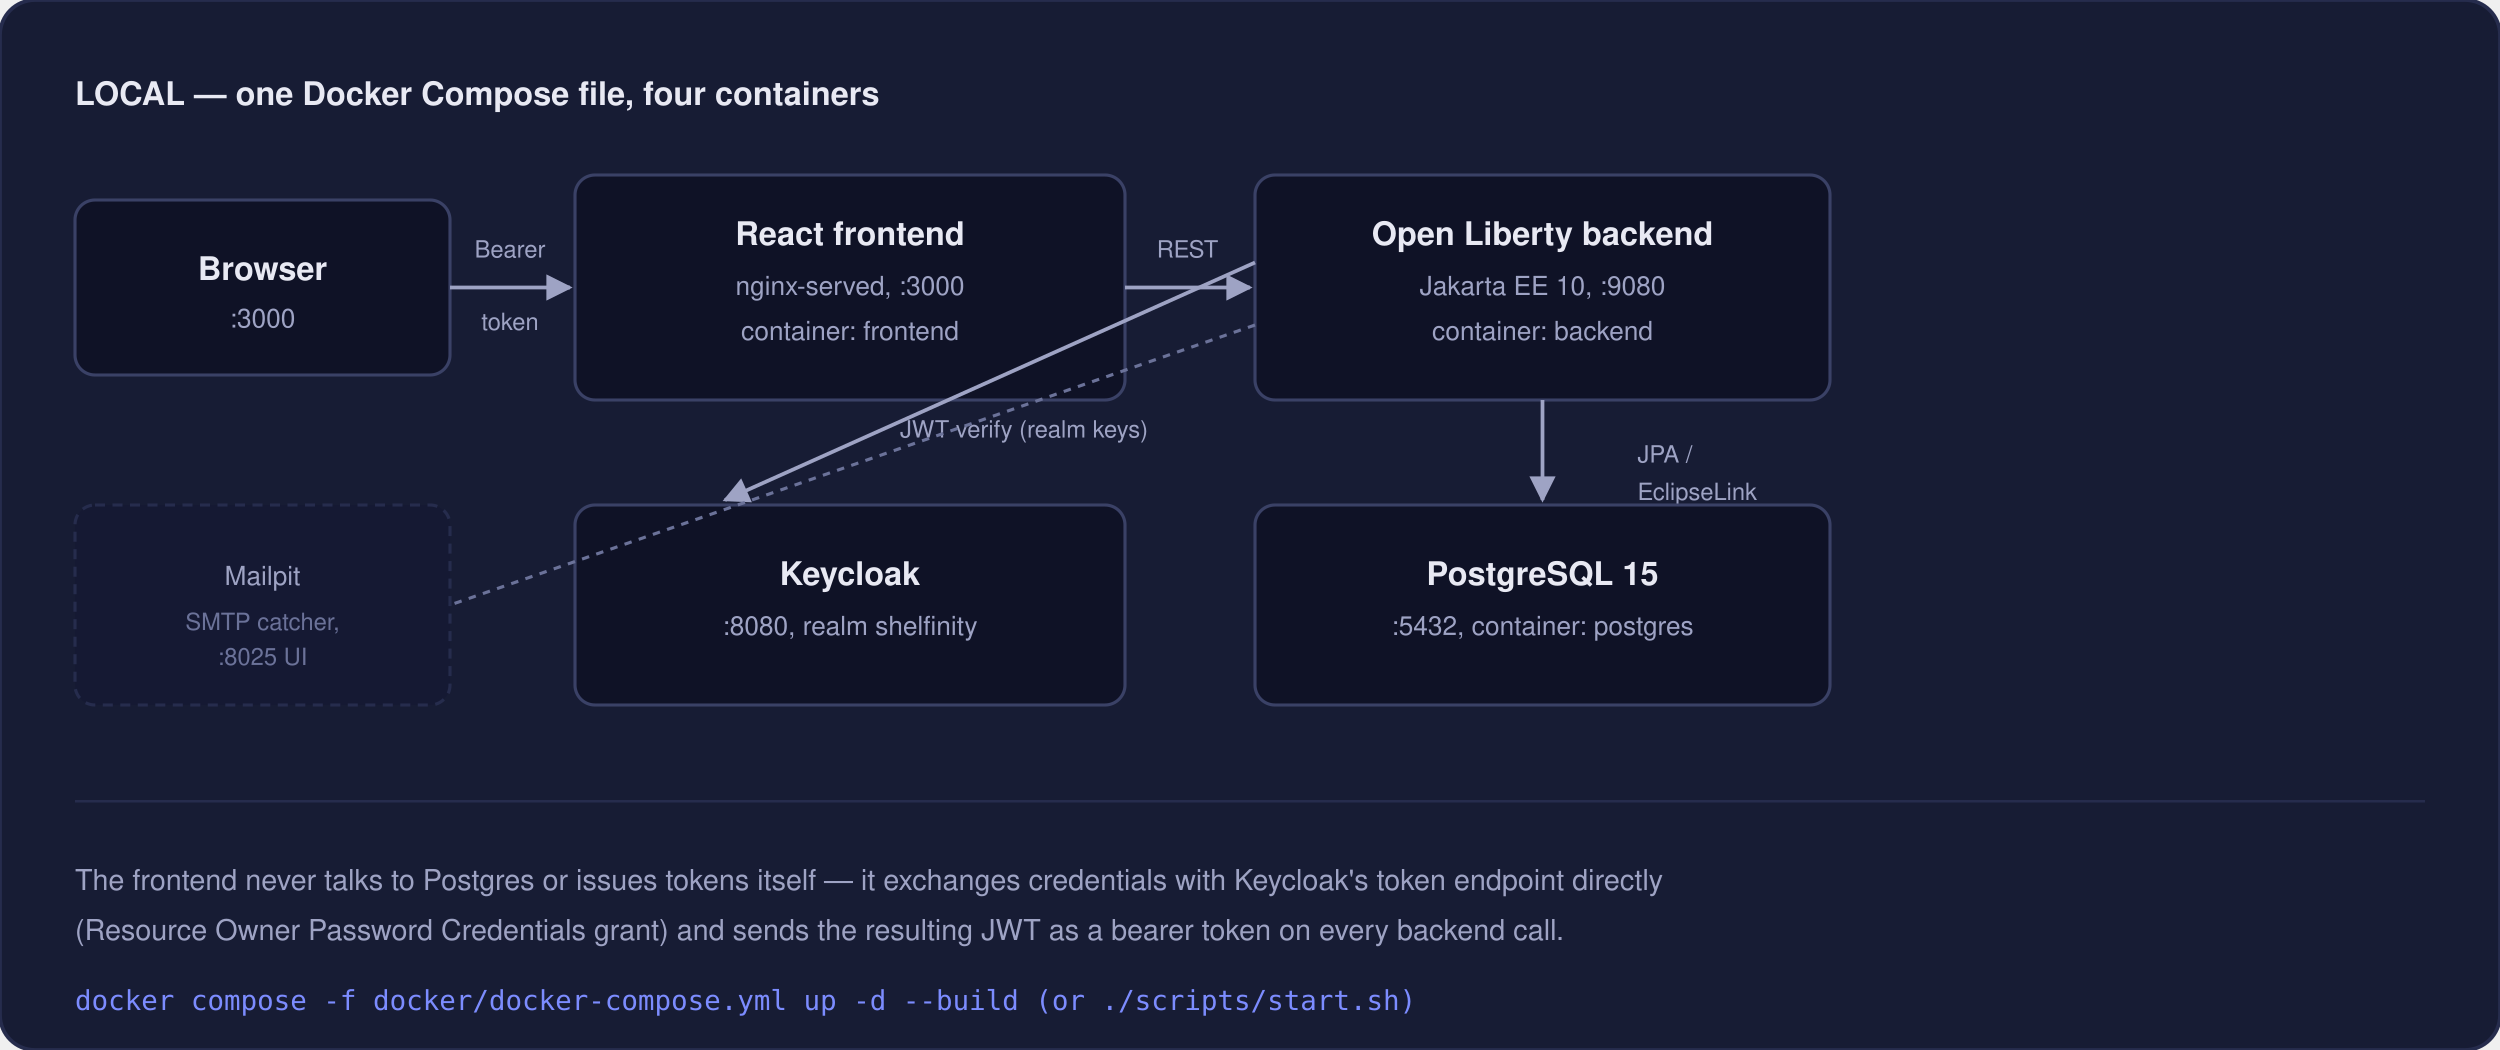
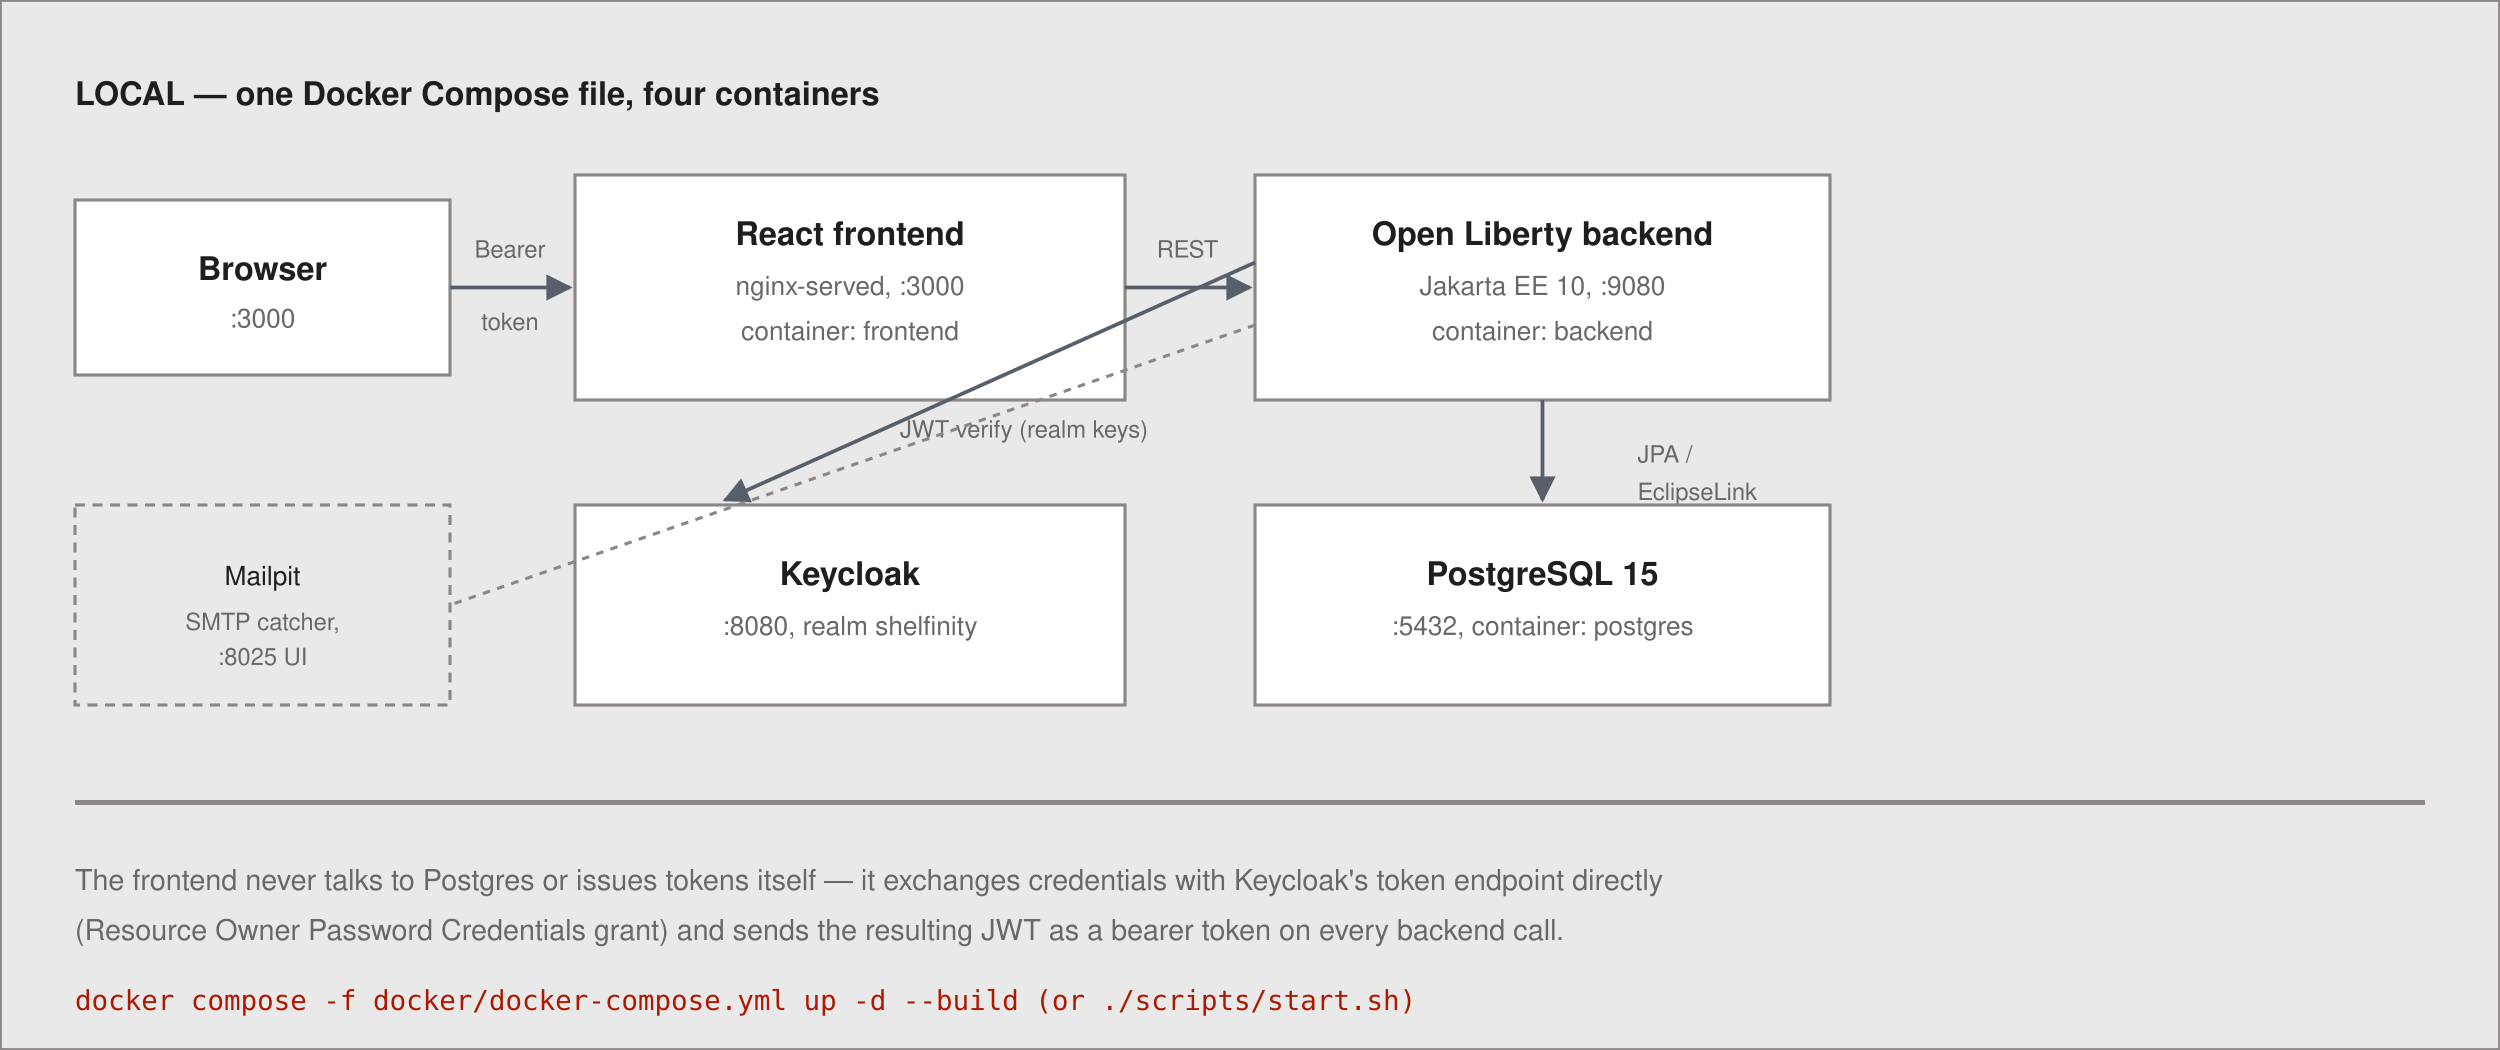
- <svg xmlns="http://www.w3.org/2000/svg" viewBox="0 0 1000 420" font-family="-apple-system, 'Segoe UI', Helvetica, Arial, sans-serif">
+ <svg xmlns="http://www.w3.org/2000/svg" viewBox="0 0 1000 420" font-family="Archivo, -apple-system, 'Segoe UI', Helvetica, Arial, sans-serif">
  <defs>
    <marker id="arrowL" viewBox="0 0 10 10" refX="9" refY="5" markerWidth="7" markerHeight="7" orient="auto-start-reverse">
-       <path d="M0,0 L10,5 L0,10 z" fill="#9ea3c4" />
+       <path d="M0,0 L10,5 L0,10 z" fill="#57606a" />
    </marker>
  </defs>
-   <rect x="0" y="0" width="1000" height="420" rx="14" fill="#171c34" stroke="#262c4d" stroke-width="1.5" />
-   <text x="30" y="42" font-size="13" font-weight="700" fill="#e8e9f3">LOCAL — one Docker Compose file, four containers</text>
-   <rect x="30" y="80" width="150" height="70" rx="8" fill="#0f1226" stroke="#3a4166" stroke-width="1.25" />
-   <text x="105" y="112" text-anchor="middle" font-size="13" font-weight="600" fill="#e8e9f3">Browser</text>
-   <text x="105" y="131" text-anchor="middle" font-size="10.5" fill="#9ea3c4">:3000</text>
-   <line x1="180" y1="115" x2="228" y2="115" stroke="#9ea3c4" stroke-width="1.5" marker-end="url(#arrowL)" />
-   <text x="204" y="103" text-anchor="middle" font-size="9.5" fill="#9ea3c4">Bearer</text>
-   <text x="204" y="132" text-anchor="middle" font-size="9.5" fill="#9ea3c4">token</text>
-   <rect x="230" y="70" width="220" height="90" rx="8" fill="#0f1226" stroke="#3a4166" stroke-width="1.25" />
-   <text x="340" y="98" text-anchor="middle" font-size="13" font-weight="600" fill="#e8e9f3">React frontend</text>
-   <text x="340" y="118" text-anchor="middle" font-size="10.5" fill="#9ea3c4">nginx-served, :3000</text>
-   <text x="340" y="136" text-anchor="middle" font-size="10.5" fill="#9ea3c4">container: frontend</text>
-   <line x1="450" y1="115" x2="500" y2="115" stroke="#9ea3c4" stroke-width="1.5" marker-end="url(#arrowL)" />
-   <text x="475" y="103" text-anchor="middle" font-size="9.5" fill="#9ea3c4">REST</text>
-   <rect x="502" y="70" width="230" height="90" rx="8" fill="#0f1226" stroke="#3a4166" stroke-width="1.25" />
-   <text x="617" y="98" text-anchor="middle" font-size="13" font-weight="600" fill="#e8e9f3">Open Liberty backend</text>
-   <text x="617" y="118" text-anchor="middle" font-size="10.5" fill="#9ea3c4">Jakarta EE 10, :9080</text>
-   <text x="617" y="136" text-anchor="middle" font-size="10.5" fill="#9ea3c4">container: backend</text>
-   <line x1="617" y1="160" x2="617" y2="200" stroke="#9ea3c4" stroke-width="1.5" marker-end="url(#arrowL)" />
-   <text x="655" y="185" font-size="9.5" fill="#9ea3c4">JPA /</text>
-   <text x="655" y="200" font-size="9.5" fill="#9ea3c4">EclipseLink</text>
-   <rect x="502" y="202" width="230" height="80" rx="8" fill="#0f1226" stroke="#3a4166" stroke-width="1.25" />
-   <text x="617" y="234" text-anchor="middle" font-size="13" font-weight="600" fill="#e8e9f3">PostgreSQL 15</text>
-   <text x="617" y="254" text-anchor="middle" font-size="10.5" fill="#9ea3c4">:5432, container: postgres</text>
-   <line x1="502" y1="105" x2="290" y2="200" stroke="#9ea3c4" stroke-width="1.5" marker-end="url(#arrowL)" />
-   <text x="360" y="175" font-size="9.5" fill="#9ea3c4">JWT verify (realm keys)</text>
-   <rect x="230" y="202" width="220" height="80" rx="8" fill="#0f1226" stroke="#3a4166" stroke-width="1.25" />
-   <text x="340" y="234" text-anchor="middle" font-size="13" font-weight="600" fill="#e8e9f3">Keycloak</text>
-   <text x="340" y="254" text-anchor="middle" font-size="10.5" fill="#9ea3c4">:8080, realm shelfinity</text>
-   <rect x="30" y="202" width="150" height="80" rx="8" fill="#151933" stroke="#262c4d" stroke-width="1.25" stroke-dasharray="4 3" />
-   <text x="105" y="234" text-anchor="middle" font-size="10.5" fill="#9ea3c4">Mailpit</text>
-   <text x="105" y="252" text-anchor="middle" font-size="9.5" fill="#6b7299">SMTP catcher,</text>
-   <text x="105" y="266" text-anchor="middle" font-size="9.5" fill="#6b7299">:8025 UI</text>
-   <line x1="502" y1="130" x2="180" y2="242" stroke="#6b7299" stroke-width="1.25" stroke-dasharray="3 3" />
-   <rect x="30" y="320" width="940" height="1" fill="#262c4d" />
-   <text x="30" y="356" font-size="11.5" fill="#9ea3c4">The frontend never talks to Postgres or issues tokens itself — it exchanges credentials with Keycloak's token endpoint directly</text>
-   <text x="30" y="376" font-size="11.5" fill="#9ea3c4">(Resource Owner Password Credentials grant) and sends the resulting JWT as a bearer token on every backend call.</text>
-   <text x="30" y="404" font-size="11" fill="#7c8cff" font-family="monospace">docker compose -f docker/docker-compose.yml up -d --build   (or ./scripts/start.sh)</text>
+   <rect x="0" y="0" width="1000" height="420" fill="#eae9e9" stroke="#8c8686" stroke-width="1.5" />
+   <text x="30" y="42" font-size="13" font-weight="800" fill="#201e1d">LOCAL — one Docker Compose file, four containers</text>
+   <rect x="30" y="80" width="150" height="70" fill="#ffffff" stroke="#8c8686" stroke-width="1.25" />
+   <text x="105" y="112" text-anchor="middle" font-size="13" font-weight="700" fill="#201e1d">Browser</text>
+   <text x="105" y="131" text-anchor="middle" font-size="10.5" fill="#6b6767">:3000</text>
+   <line x1="180" y1="115" x2="228" y2="115" stroke="#57606a" stroke-width="1.5" marker-end="url(#arrowL)" />
+   <text x="204" y="103" text-anchor="middle" font-size="9.5" fill="#6b6767">Bearer</text>
+   <text x="204" y="132" text-anchor="middle" font-size="9.5" fill="#6b6767">token</text>
+   <rect x="230" y="70" width="220" height="90" fill="#ffffff" stroke="#8c8686" stroke-width="1.25" />
+   <text x="340" y="98" text-anchor="middle" font-size="13" font-weight="700" fill="#201e1d">React frontend</text>
+   <text x="340" y="118" text-anchor="middle" font-size="10.5" fill="#6b6767">nginx-served, :3000</text>
+   <text x="340" y="136" text-anchor="middle" font-size="10.5" fill="#6b6767">container: frontend</text>
+   <line x1="450" y1="115" x2="500" y2="115" stroke="#57606a" stroke-width="1.5" marker-end="url(#arrowL)" />
+   <text x="475" y="103" text-anchor="middle" font-size="9.5" fill="#6b6767">REST</text>
+   <rect x="502" y="70" width="230" height="90" fill="#ffffff" stroke="#8c8686" stroke-width="1.25" />
+   <text x="617" y="98" text-anchor="middle" font-size="13" font-weight="700" fill="#201e1d">Open Liberty backend</text>
+   <text x="617" y="118" text-anchor="middle" font-size="10.5" fill="#6b6767">Jakarta EE 10, :9080</text>
+   <text x="617" y="136" text-anchor="middle" font-size="10.5" fill="#6b6767">container: backend</text>
+   <line x1="617" y1="160" x2="617" y2="200" stroke="#57606a" stroke-width="1.5" marker-end="url(#arrowL)" />
+   <text x="655" y="185" font-size="9.5" fill="#6b6767">JPA /</text>
+   <text x="655" y="200" font-size="9.5" fill="#6b6767">EclipseLink</text>
+   <rect x="502" y="202" width="230" height="80" fill="#ffffff" stroke="#8c8686" stroke-width="1.25" />
+   <text x="617" y="234" text-anchor="middle" font-size="13" font-weight="700" fill="#201e1d">PostgreSQL 15</text>
+   <text x="617" y="254" text-anchor="middle" font-size="10.5" fill="#6b6767">:5432, container: postgres</text>
+   <line x1="502" y1="105" x2="290" y2="200" stroke="#57606a" stroke-width="1.5" marker-end="url(#arrowL)" />
+   <text x="360" y="175" font-size="9.5" fill="#6b6767">JWT verify (realm keys)</text>
+   <rect x="230" y="202" width="220" height="80" fill="#ffffff" stroke="#8c8686" stroke-width="1.25" />
+   <text x="340" y="234" text-anchor="middle" font-size="13" font-weight="700" fill="#201e1d">Keycloak</text>
+   <text x="340" y="254" text-anchor="middle" font-size="10.5" fill="#6b6767">:8080, realm shelfinity</text>
+   <rect x="30" y="202" width="150" height="80" fill="#eae9e9" stroke="#8c8686" stroke-width="1.25" stroke-dasharray="4 3" />
+   <text x="105" y="234" text-anchor="middle" font-size="10.5" fill="#201e1d">Mailpit</text>
+   <text x="105" y="252" text-anchor="middle" font-size="9.5" fill="#6b6767">SMTP catcher,</text>
+   <text x="105" y="266" text-anchor="middle" font-size="9.5" fill="#6b6767">:8025 UI</text>
+   <line x1="502" y1="130" x2="180" y2="242" stroke="#8c8686" stroke-width="1.25" stroke-dasharray="3 3" />
+   <rect x="30" y="320" width="940" height="2" fill="#8c8686" />
+   <text x="30" y="356" font-size="11.5" fill="#6b6767">The frontend never talks to Postgres or issues tokens itself — it exchanges credentials with Keycloak's token endpoint directly</text>
+   <text x="30" y="376" font-size="11.5" fill="#6b6767">(Resource Owner Password Credentials grant) and sends the resulting JWT as a bearer token on every backend call.</text>
+   <text x="30" y="404" font-size="11" fill="#ae1800" font-family="monospace">docker compose -f docker/docker-compose.yml up -d --build   (or ./scripts/start.sh)</text>
</svg>
